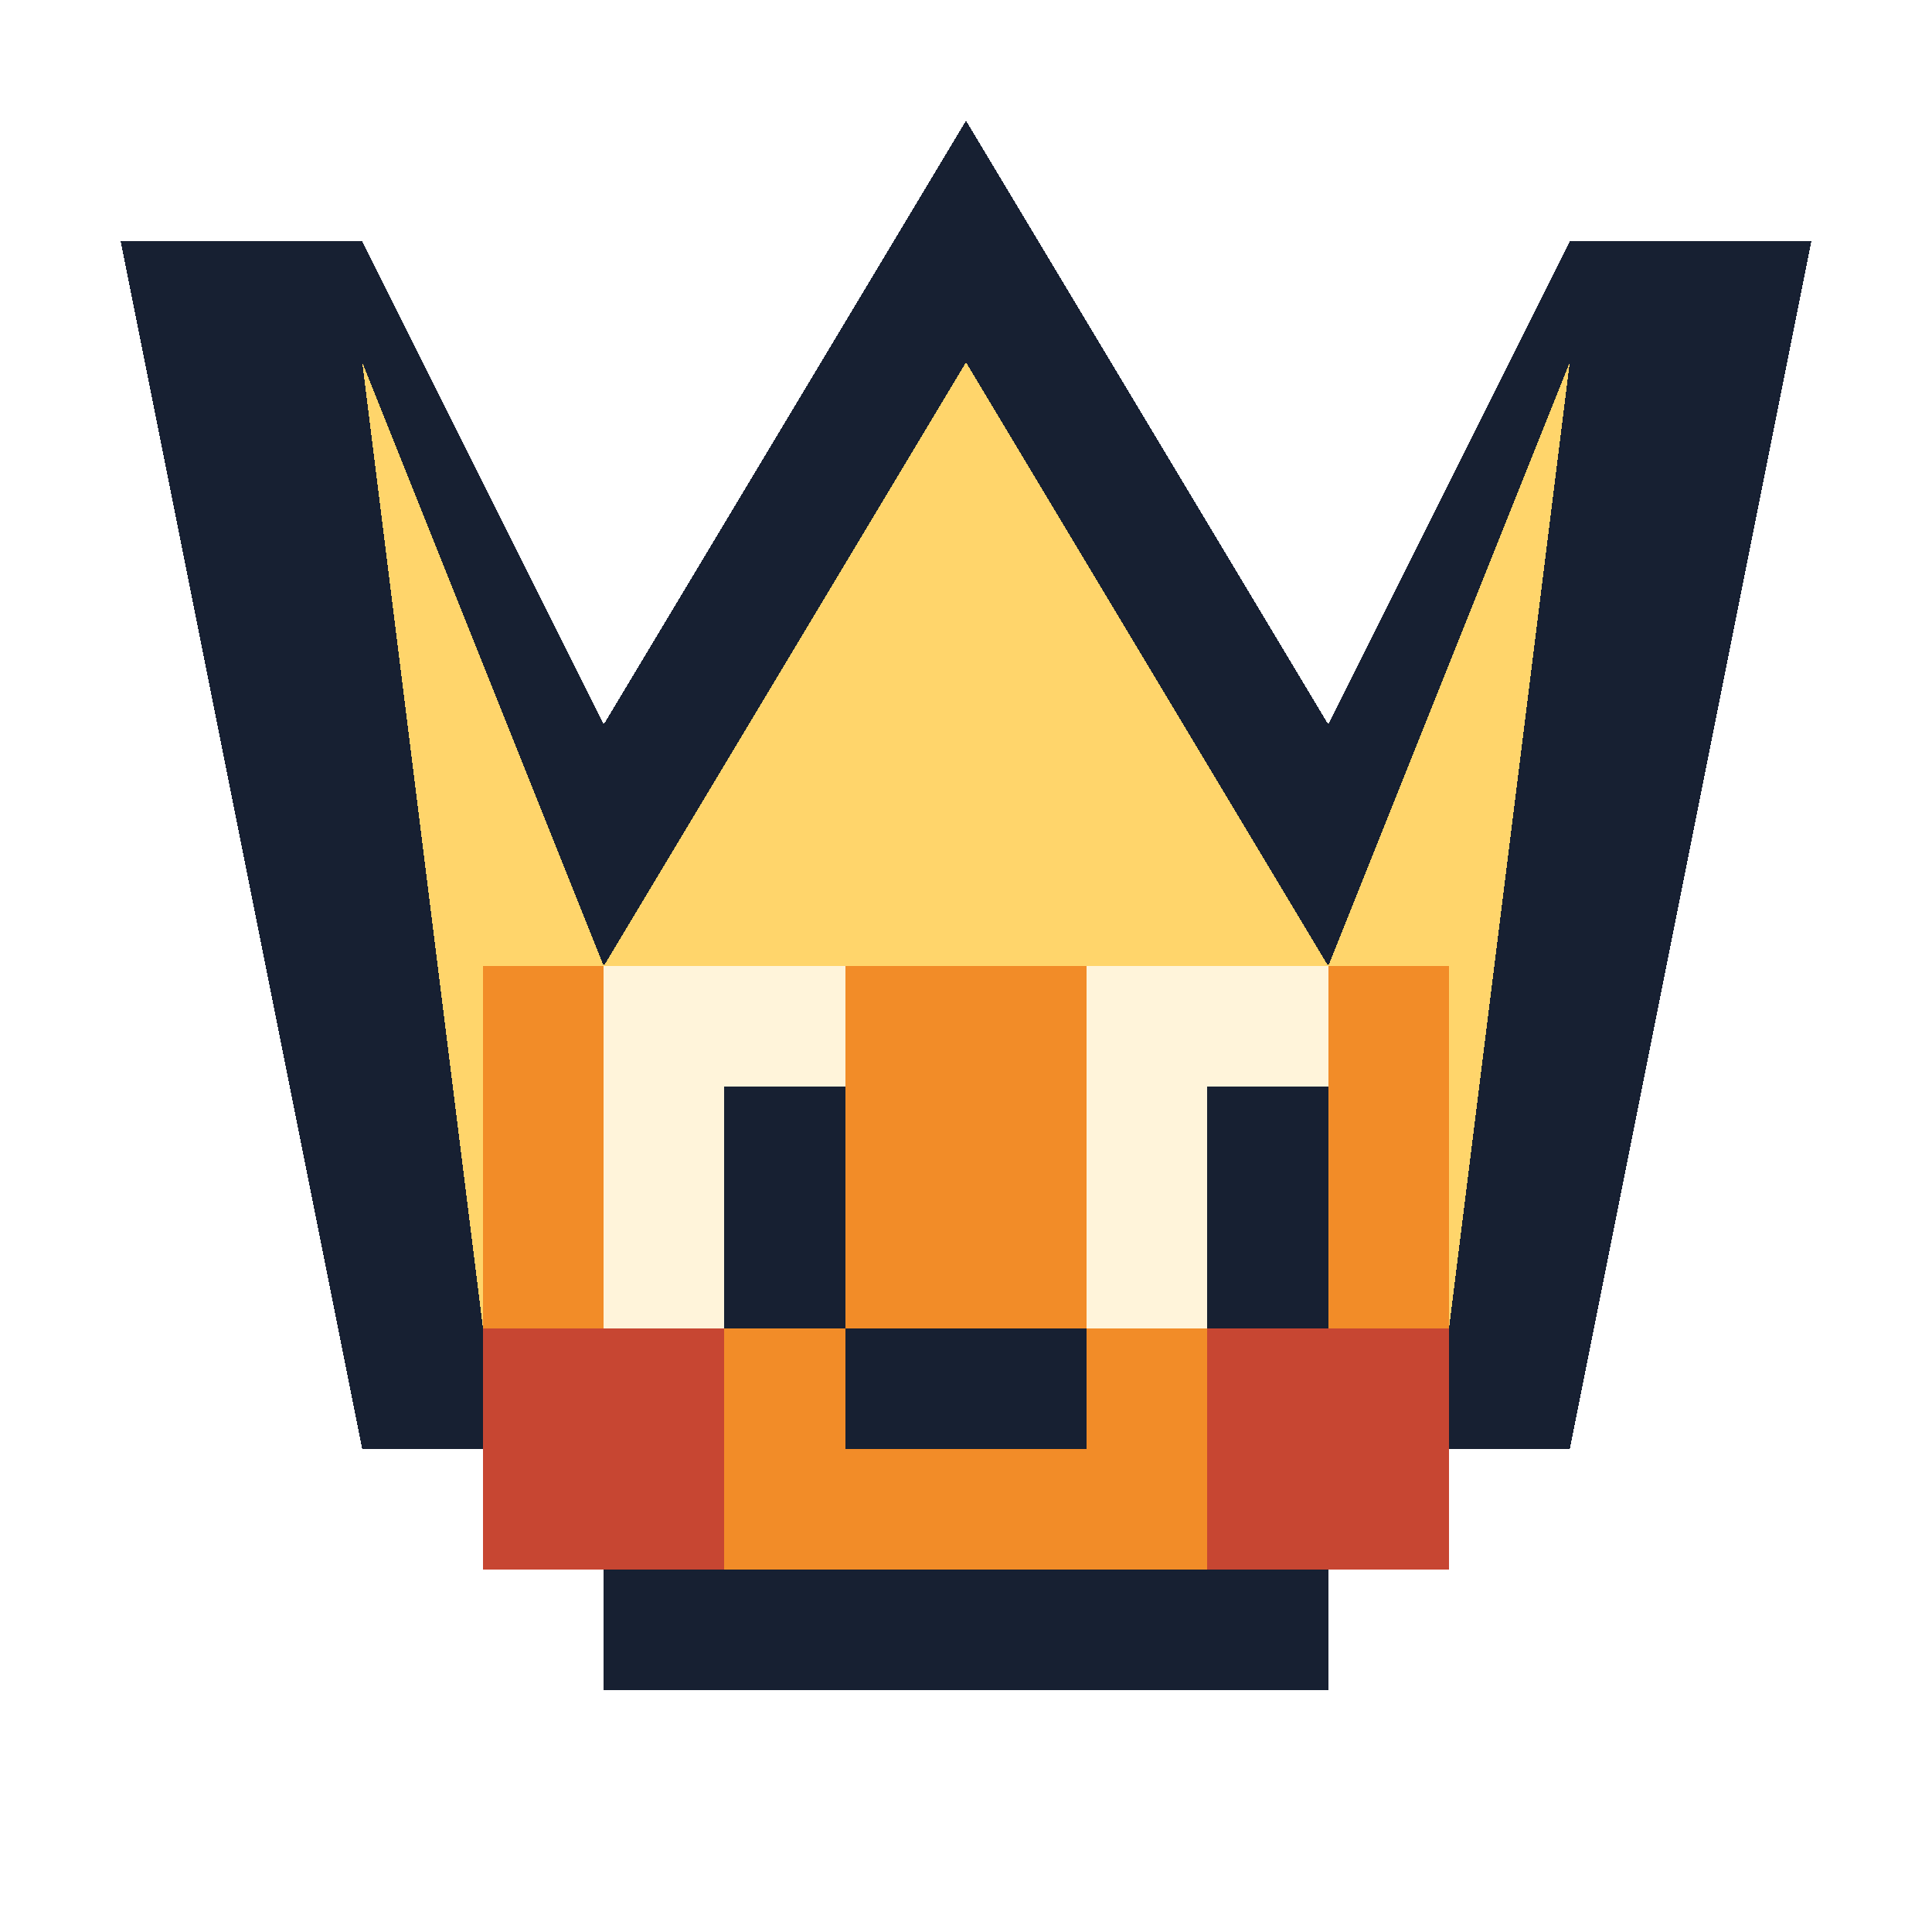
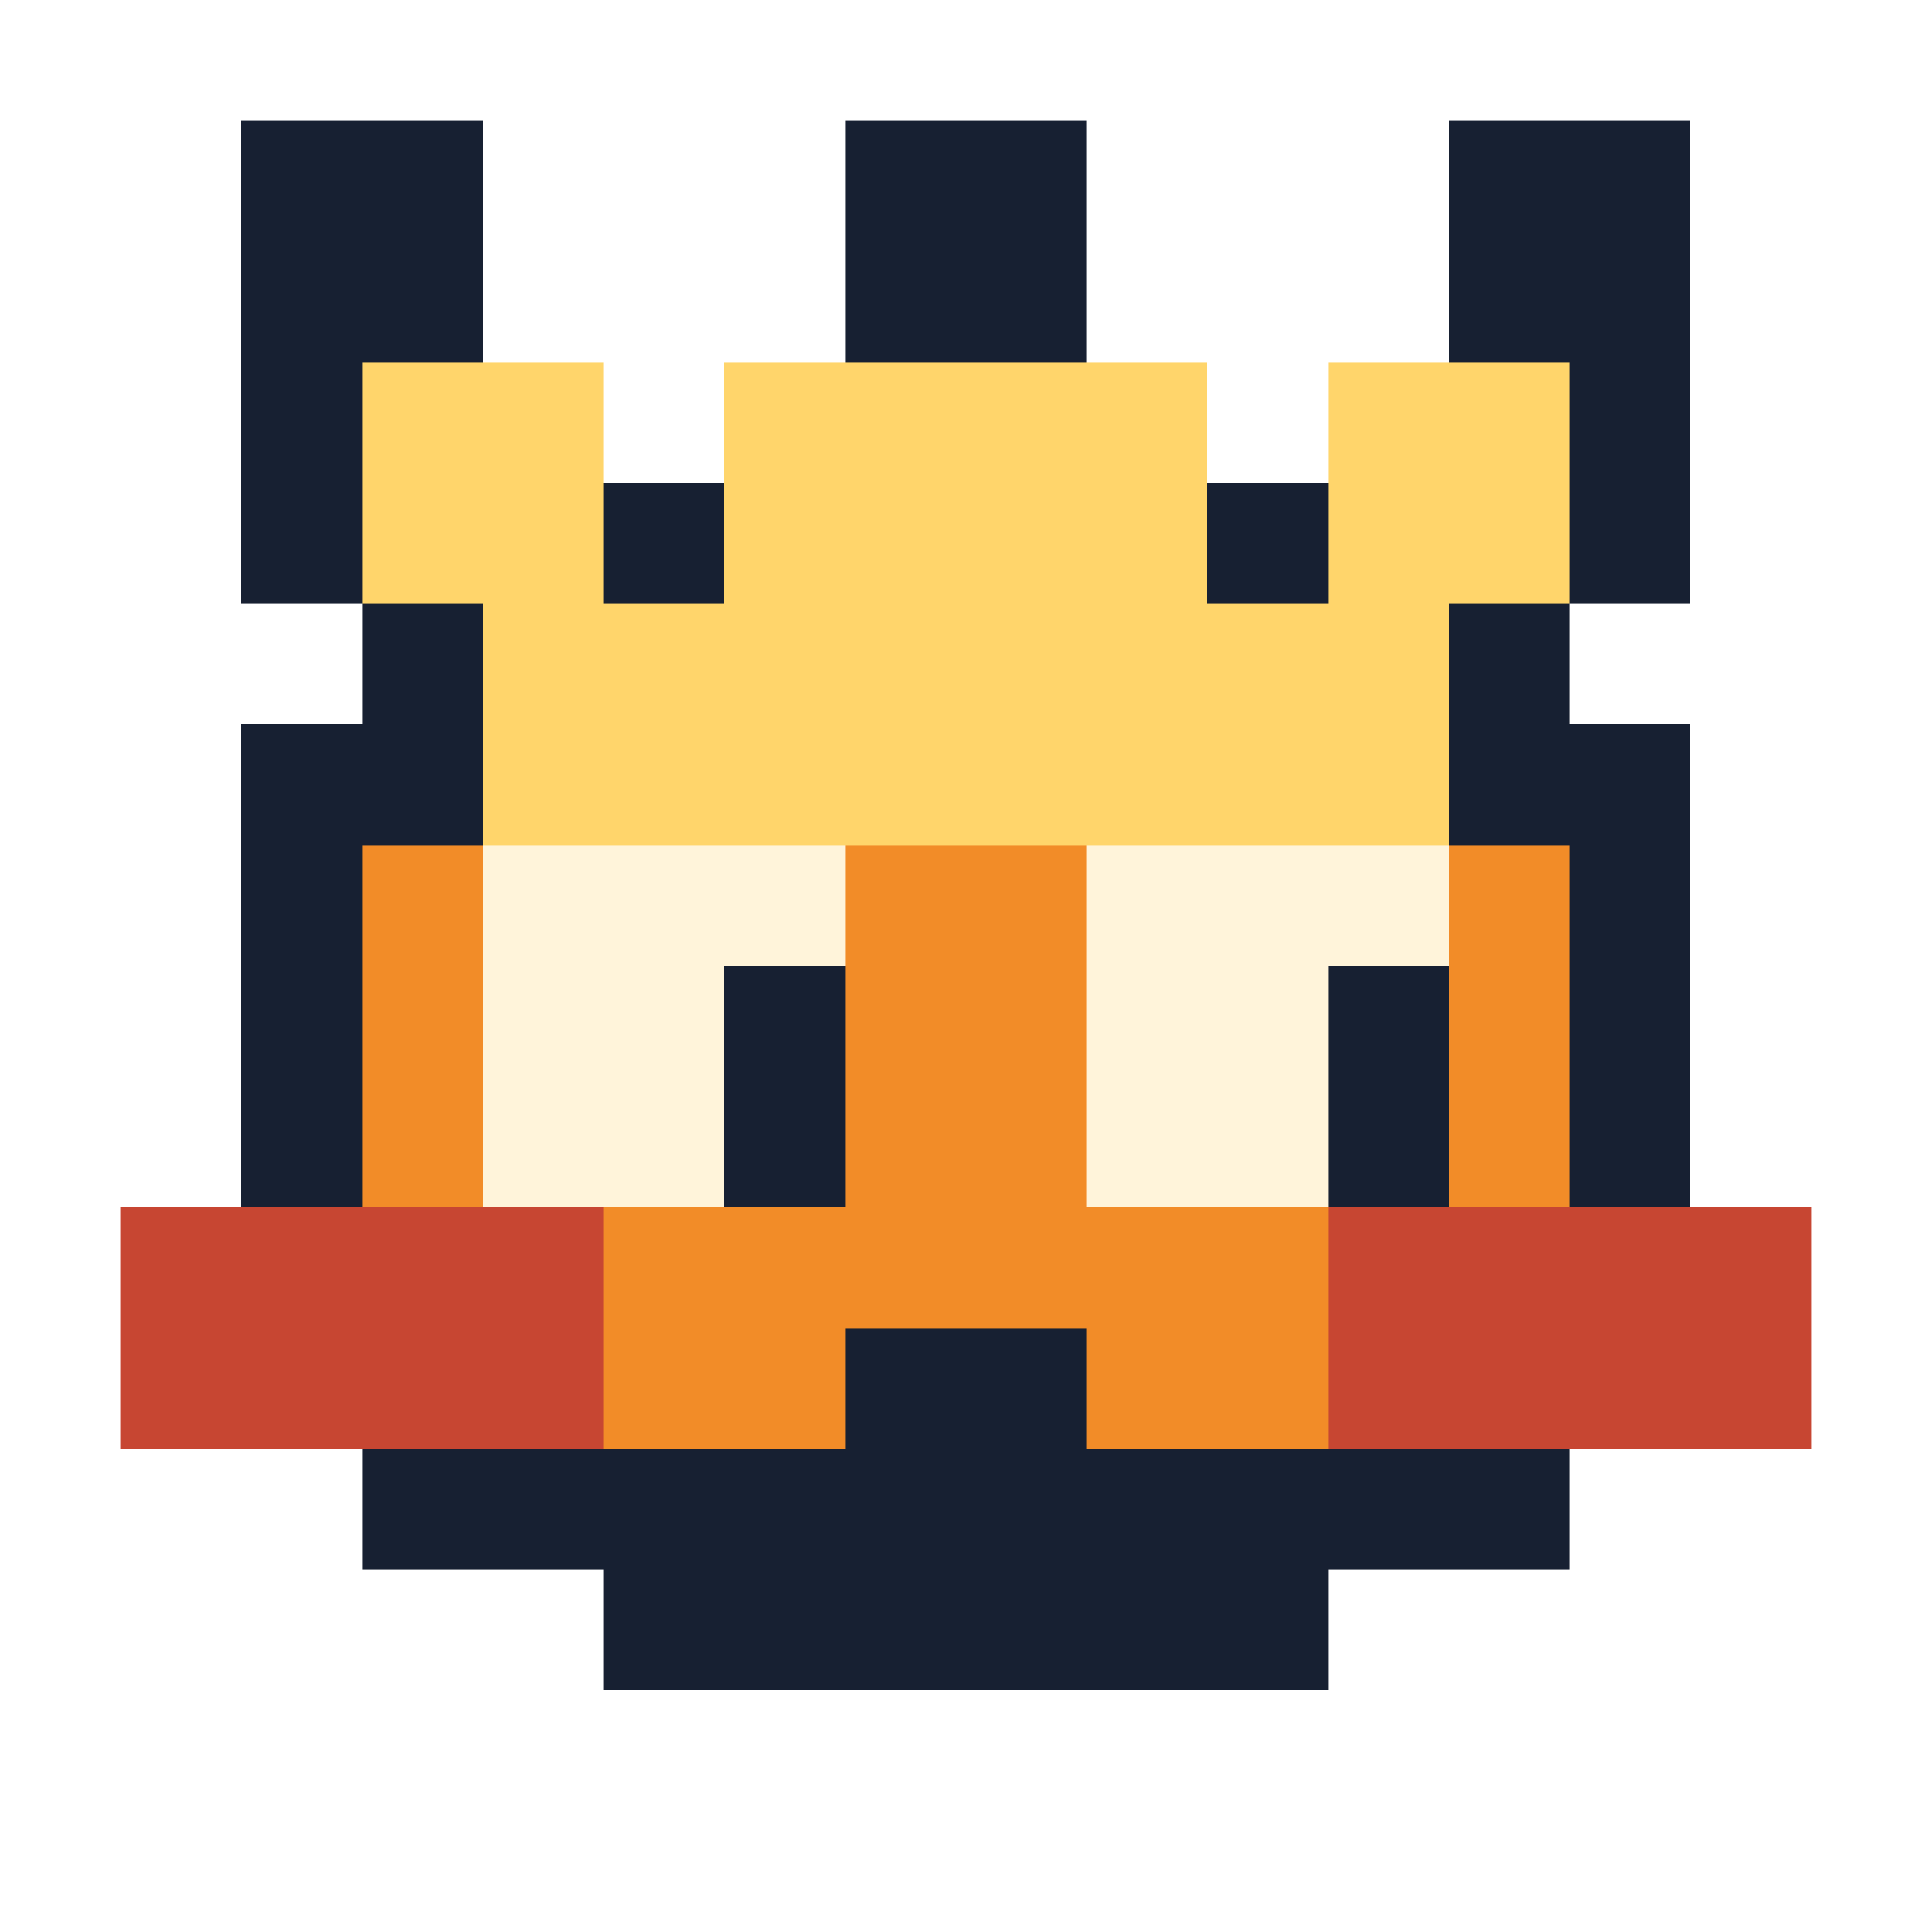
<svg xmlns="http://www.w3.org/2000/svg" viewBox="0 0 32 32" shape-rendering="crispEdges">
  <g transform="translate(0 -2)">
-     <path fill="#172032" d="M2 6h4l4 8 6-10 6 10 4-8h4l-4 20h-4v4H10v-4H6z" />
-     <path fill="#ffd56b" d="M6 8l4 10 6-10 6 10 4-10-2 16H8z" />
-     <path fill="#f28c28" d="M8 18h16v6h-2v4H10v-4H8z" />
-     <path fill="#fff4da" d="M10 18h4v6h-4zm8 0h4v6h-4z" />
-     <path fill="#172032" d="M12 20h2v4h-2zm8 0h2v4h-2zM14 24h4v2h-4z" />
-     <path fill="#c74632" d="M8 24h4v4H8zm12 0h4v4h-4z" />
+     <g fill="#172032">
+       <rect x="4" y="4" width="4" height="8" />
+       <rect x="14" y="4" width="4" height="8" />
+       <rect x="24" y="4" width="4" height="8" />
+       <rect x="6" y="10" width="20" height="4" />
+       <rect x="4" y="14" width="24" height="12" />
+       <rect x="6" y="26" width="20" height="2" />
+       <rect x="10" y="28" width="12" height="2" />
+     </g>
+     <g fill="#ffd56b">
+       <rect x="6" y="8" width="4" height="4" />
+       <rect x="12" y="8" width="8" height="4" />
+       <rect x="22" y="8" width="4" height="4" />
+       <rect x="8" y="12" width="16" height="4" />
+     </g>
+     <g fill="#f28c28">
+       <rect x="6" y="16" width="20" height="8" />
+       <rect x="8" y="24" width="16" height="2" />
+     </g>
+     <g fill="#fff4da">
+       <rect x="8" y="16" width="6" height="6" />
+       <rect x="18" y="16" width="6" height="6" />
+     </g>
+     <g fill="#172032">
+       <rect x="12" y="18" width="2" height="4" />
+       <rect x="22" y="18" width="2" height="4" />
+       <rect x="14" y="24" width="4" height="2" />
+     </g>
+     <g fill="#c74632">
+       <rect x="2" y="22" width="8" height="4" />
+       <rect x="22" y="22" width="8" height="4" />
+     </g>
  </g>
</svg>
